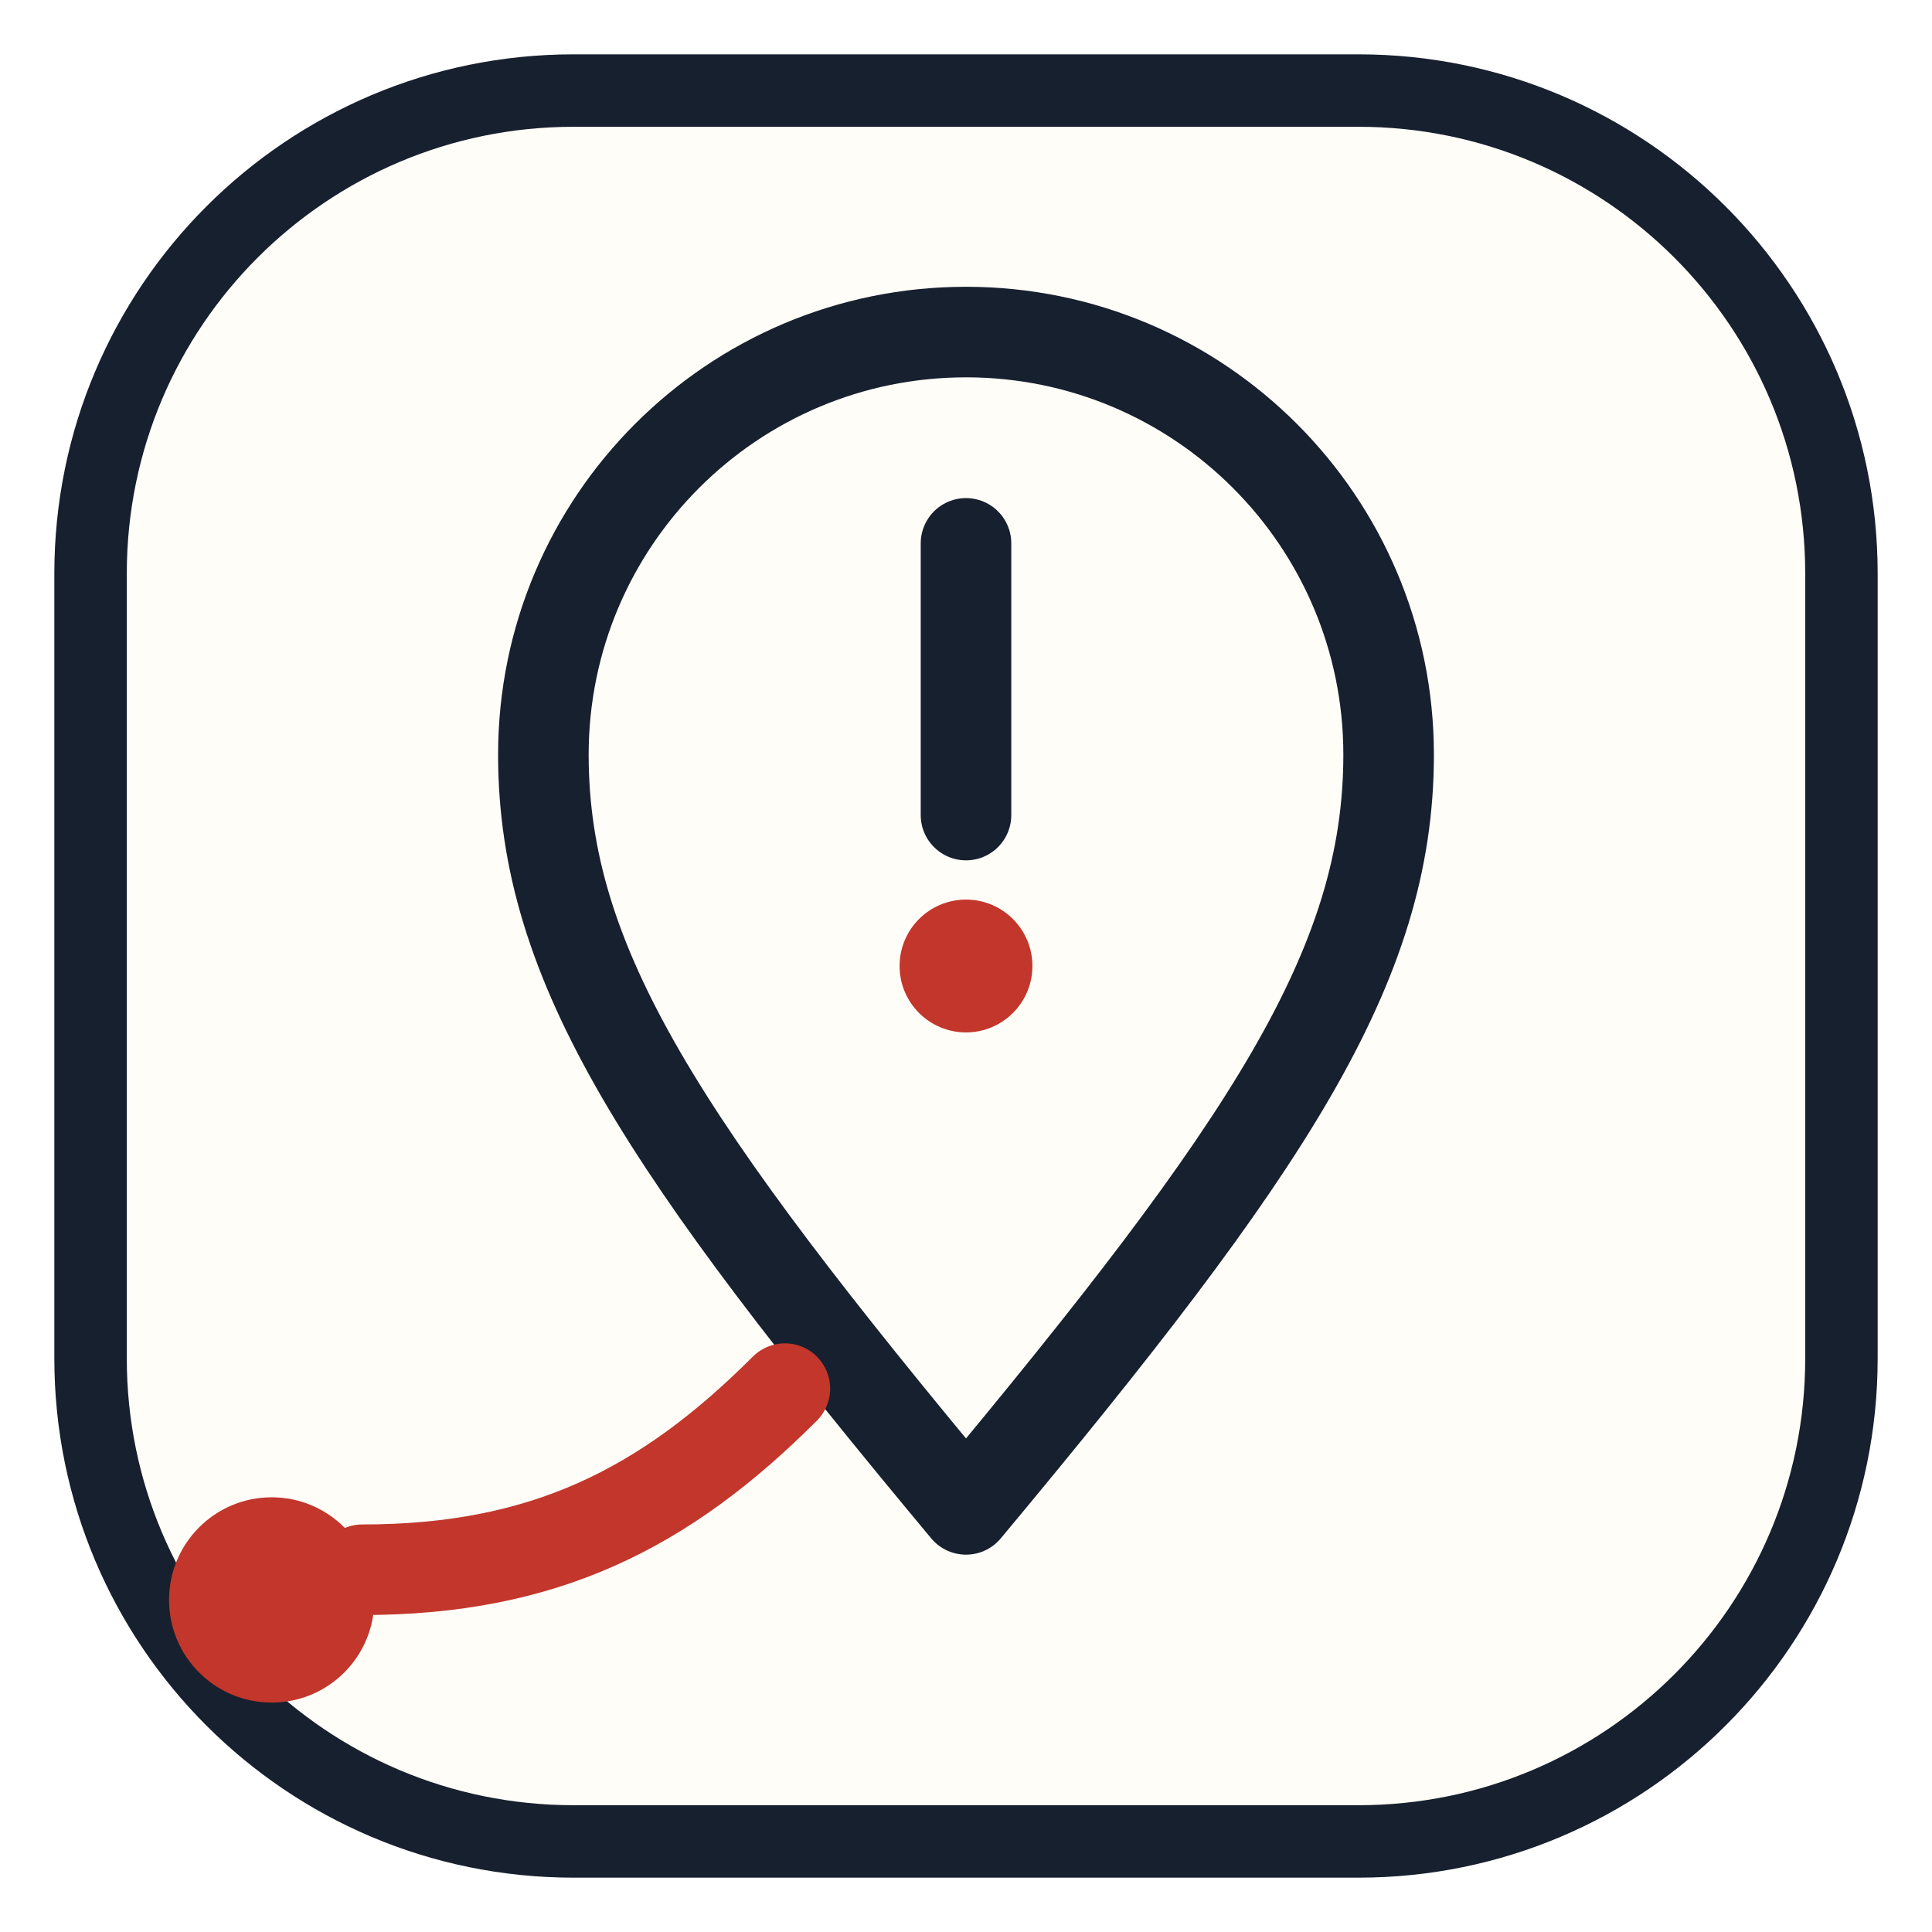
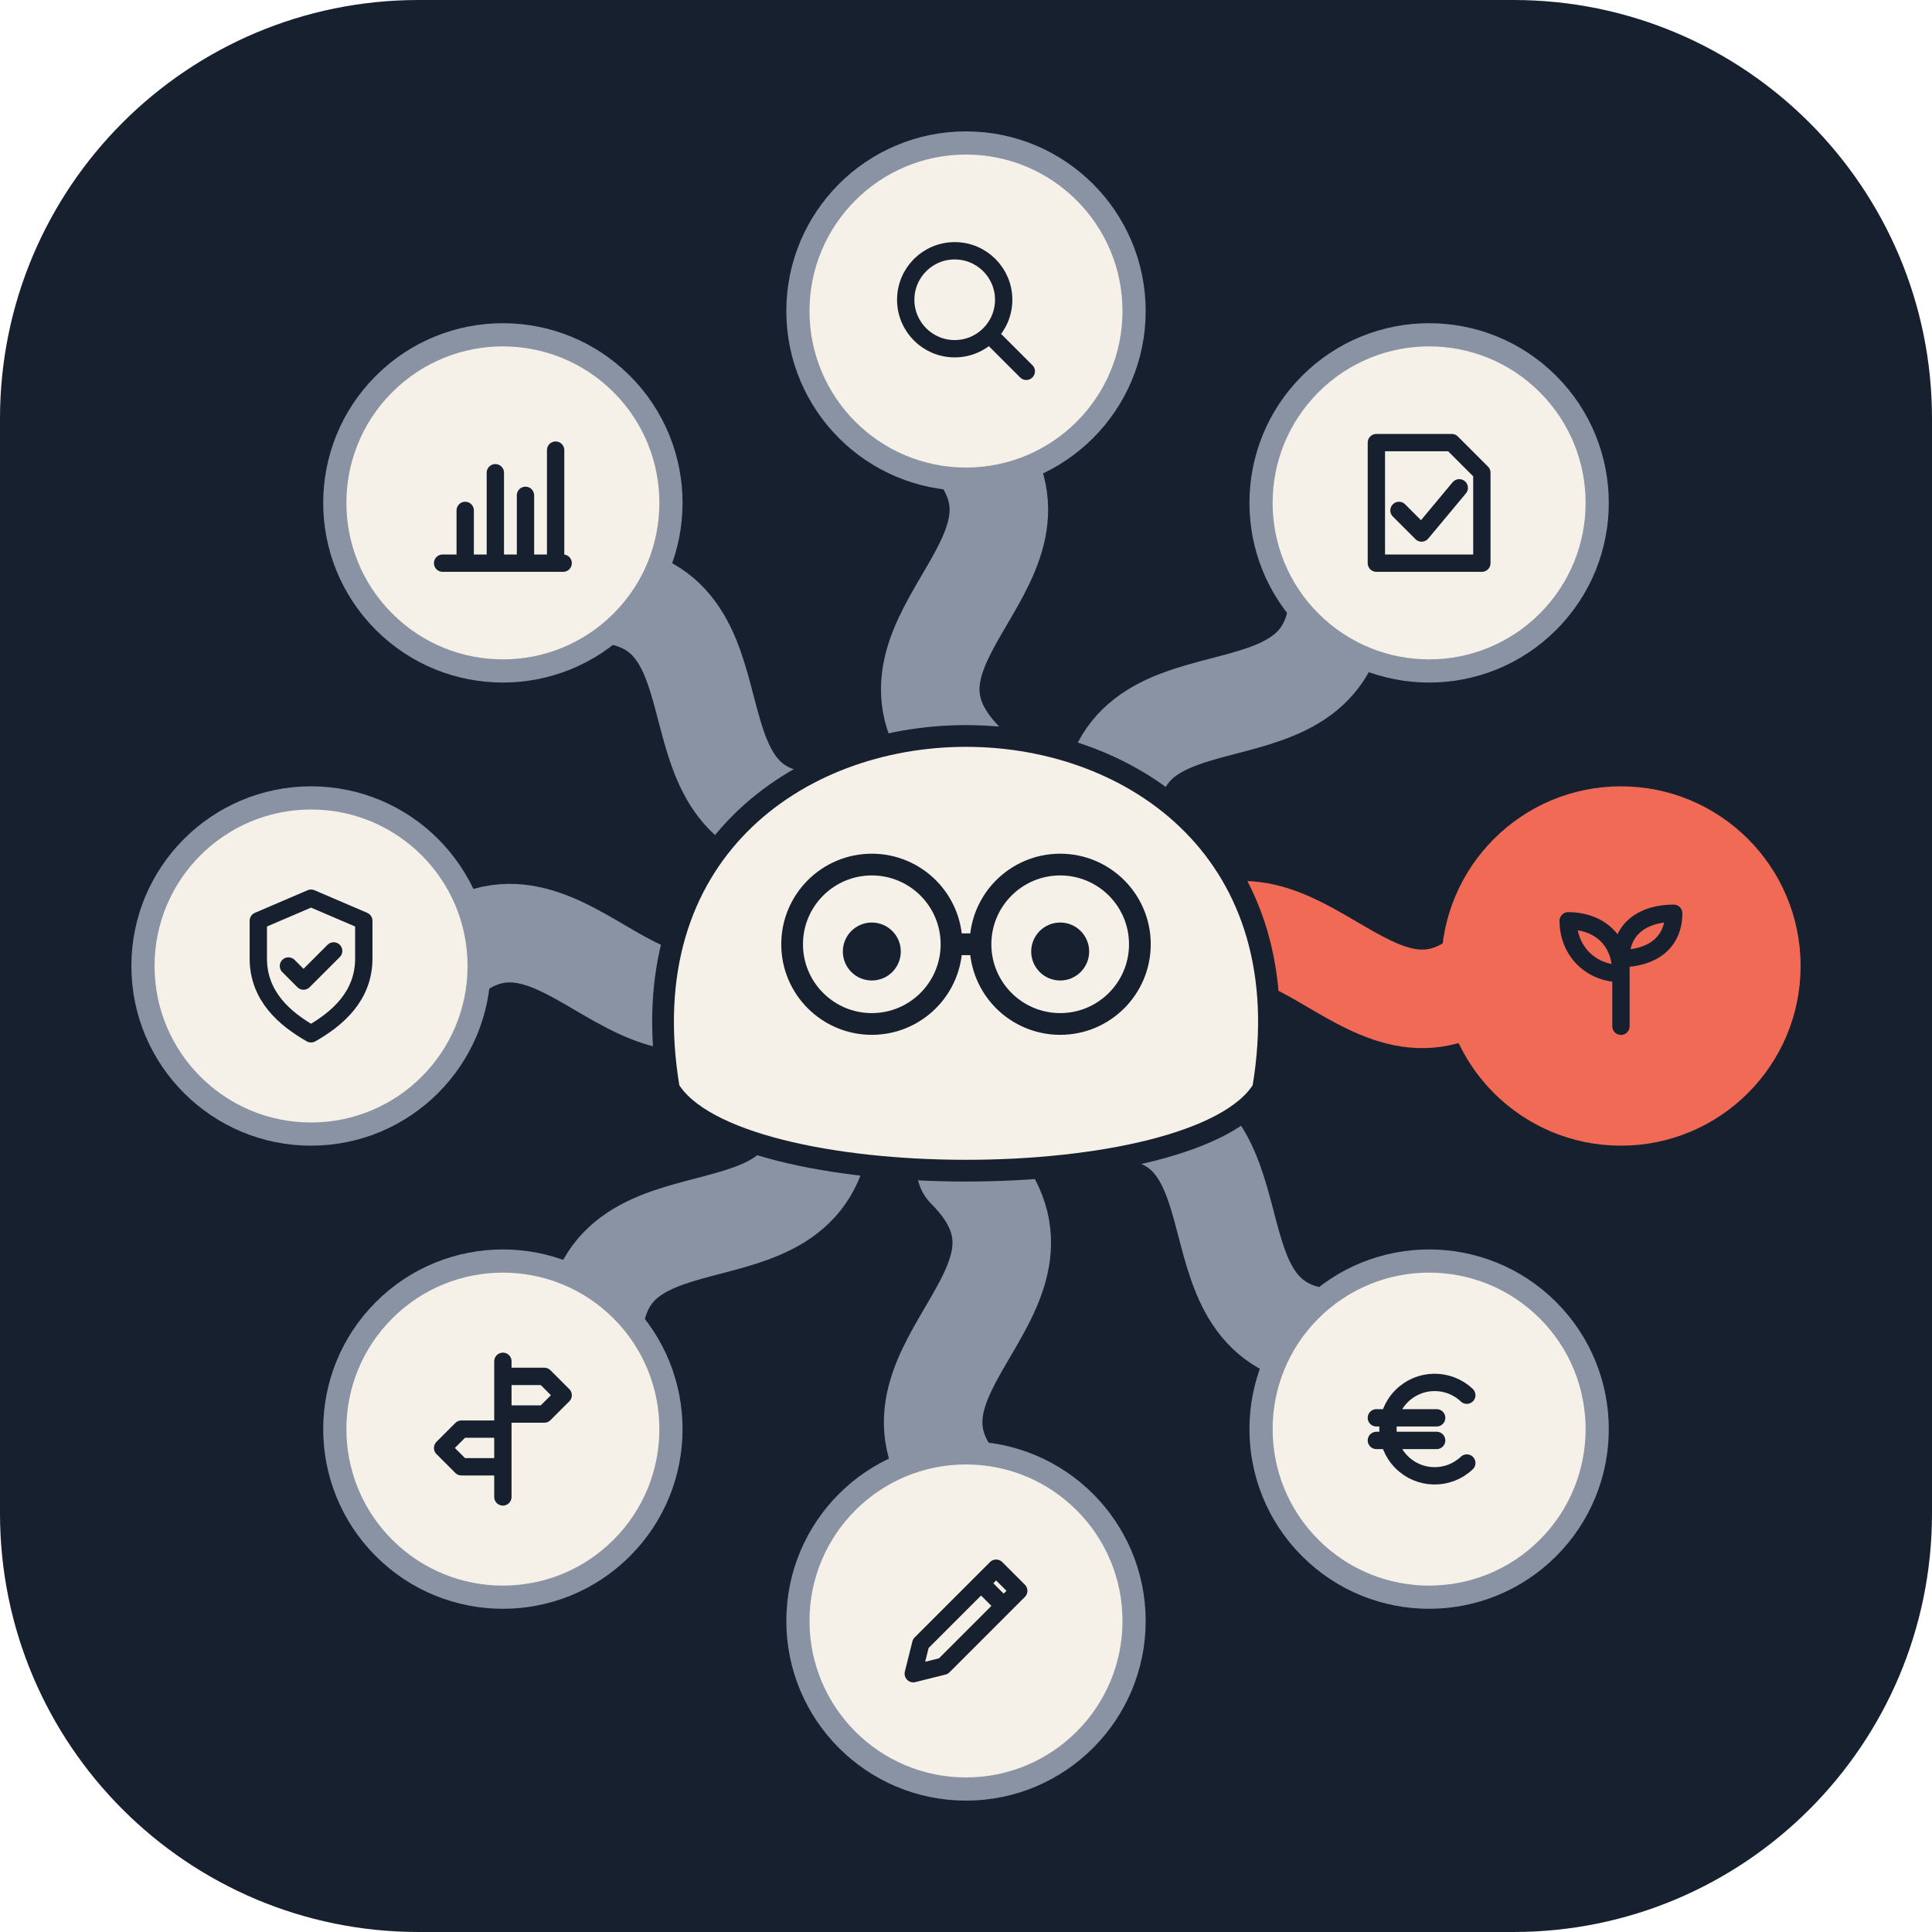
- <svg xmlns="http://www.w3.org/2000/svg" viewBox="0 0 64 64">
-   <style>.lg-f{fill:#FFFDF8;stroke:#17202E;stroke-width:2.4}.lg-i{fill:none;stroke:#17202E;stroke-width:3;stroke-linecap:round;stroke-linejoin:round}.lg-t{fill:none;stroke:#C2362B;stroke-width:3;stroke-linecap:round;stroke-linejoin:round}.lg-n{fill:#C2362B}</style>
-   <rect class="lg-f" x="3" y="3" width="58" height="58" rx="16" />
-   <path class="lg-i" d="M32 50 C22 38 18 32 18 25 A14 14 0 0 1 46 25 C46 32 42 38 32 50 Z" />
-   <path class="lg-i" d="M32 18 V27" />
-   <circle class="lg-n" cx="32" cy="32" r="2.2" />
-   <path class="lg-t" d="M12 52 C18 52 22 50 26 46" />
-   <circle class="lg-n" cx="9" cy="53" r="3.4" />
+ <svg xmlns="http://www.w3.org/2000/svg" viewBox="-300 -300 600 600">
+   <rect x="-300" y="-300" width="600" height="600" rx="130" fill="#17202E" />
+   <g transform="scale(0.9)">
+     <g transform="rotate(-315)">
+       <path d="M70 0 C112 -42 140 40 182 0" fill="none" stroke="#8A93A3" stroke-width="34" stroke-linecap="round" />
+       <g transform="translate(226 0)">
+         <circle r="58" fill="#F5F1E8" stroke="#8A93A3" stroke-width="8" />
+         <path transform="rotate(315) scale(2.6) translate(-12 -12)" d="M17 7.5 A6.2 6.2 0 1 0 17 16.5 M5 10.5 H13 M5 13.5 H13" fill="none" stroke="#17202E" stroke-width="2.3" stroke-linecap="round" stroke-linejoin="round" />
+       </g>
+     </g>
+     <g transform="rotate(-270)">
+       <path d="M70 0 C112 -42 140 40 182 0" fill="none" stroke="#8A93A3" stroke-width="34" stroke-linecap="round" />
+       <g transform="translate(226 0)">
+         <circle r="58" fill="#F5F1E8" stroke="#8A93A3" stroke-width="8" />
+         <path transform="rotate(270) scale(2.6) translate(-12 -12)" d="M5 19 L9 18 L19 8 L16 5 L6 15 Z M14 7 L17 10" fill="none" stroke="#17202E" stroke-width="2.3" stroke-linecap="round" stroke-linejoin="round" />
+       </g>
+     </g>
+     <g transform="rotate(-225)">
+       <path d="M70 0 C112 -42 140 40 182 0" fill="none" stroke="#8A93A3" stroke-width="34" stroke-linecap="round" />
+       <g transform="translate(226 0)">
+         <circle r="58" fill="#F5F1E8" stroke="#8A93A3" stroke-width="8" />
+         <path transform="rotate(225) scale(2.6) translate(-12 -12)" d="M12 3 V21 M12 5 H17.5 L20 7.5 L17.5 10 H12 M12 12 H6.5 L4 14.5 L6.5 17 H12" fill="none" stroke="#17202E" stroke-width="2.3" stroke-linecap="round" stroke-linejoin="round" />
+       </g>
+     </g>
+     <g transform="rotate(-180)">
+       <path d="M70 0 C112 -42 140 40 182 0" fill="none" stroke="#8A93A3" stroke-width="34" stroke-linecap="round" />
+       <g transform="translate(226 0)">
+         <circle r="58" fill="#F5F1E8" stroke="#8A93A3" stroke-width="8" />
+         <path transform="rotate(180) scale(2.6) translate(-12 -12)" d="M12 3 L19 6 V11 C19 16 15.5 19 12 21 C8.5 19 5 16 5 11 V6 Z M9 12 L11 14 L15 10" fill="none" stroke="#17202E" stroke-width="2.3" stroke-linecap="round" stroke-linejoin="round" />
+       </g>
+     </g>
+     <g transform="rotate(-135)">
+       <path d="M70 0 C112 -42 140 40 182 0" fill="none" stroke="#8A93A3" stroke-width="34" stroke-linecap="round" />
+       <g transform="translate(226 0)">
+         <circle r="58" fill="#F5F1E8" stroke="#8A93A3" stroke-width="8" />
+         <path transform="rotate(135) scale(2.6) translate(-12 -12)" d="M4 20 H20 M7 20 V13 M11 20 V8 M15 20 V11 M19 20 V5" fill="none" stroke="#17202E" stroke-width="2.3" stroke-linecap="round" stroke-linejoin="round" />
+       </g>
+     </g>
+     <g transform="rotate(-90)">
+       <path d="M70 0 C112 -42 140 40 182 0" fill="none" stroke="#8A93A3" stroke-width="34" stroke-linecap="round" />
+       <g transform="translate(226 0)">
+         <circle r="58" fill="#F5F1E8" stroke="#8A93A3" stroke-width="8" />
+         <path transform="rotate(90) scale(2.6) translate(-12 -12)" d="M10.5 4 A6.5 6.5 0 1 0 10.5 17 A6.5 6.5 0 1 0 10.5 4 Z M15.5 15.5 L20 20" fill="none" stroke="#17202E" stroke-width="2.3" stroke-linecap="round" stroke-linejoin="round" />
+       </g>
+     </g>
+     <g transform="rotate(-45)">
+       <path d="M70 0 C112 -42 140 40 182 0" fill="none" stroke="#8A93A3" stroke-width="34" stroke-linecap="round" />
+       <g transform="translate(226 0)">
+         <circle r="58" fill="#F5F1E8" stroke="#8A93A3" stroke-width="8" />
+         <path transform="rotate(45) scale(2.6) translate(-12 -12)" d="M5 4 H15 L19 8 V20 H5 Z M8 13 L11 16 L16 10" fill="none" stroke="#17202E" stroke-width="2.3" stroke-linecap="round" stroke-linejoin="round" />
+       </g>
+     </g>
+     <g transform="rotate(0)">
+       <path d="M70 0 C112 -42 140 40 182 0" fill="none" stroke="#F06A55" stroke-width="34" stroke-linecap="round" />
+       <g transform="translate(226 0)">
+         <circle r="58" fill="#F06A55" stroke="#F06A55" stroke-width="8" />
+         <path transform="rotate(0) scale(2.6) translate(-12 -12)" d="M12 20 V11 M12 13 C12 8 8.5 6 5 6 C5 10 8 13 12 13 M12 11 C12 7 15 5 19 5 C19 9 16 11 12 11" fill="none" stroke="#17202E" stroke-width="2.3" stroke-linecap="round" stroke-linejoin="round" />
+       </g>
+     </g>
+     <g transform="scale(1.25)">
+       <path d="M-82 34 C-104 -96 104 -96 82 34 C64 64 -64 64 -82 34 Z" fill="#F5F1E8" stroke="#17202E" stroke-width="6" />
+       <circle cx="-26" cy="-6" r="22" fill="none" stroke="#17202E" stroke-width="6" />
+       <circle cx="26" cy="-6" r="22" fill="none" stroke="#17202E" stroke-width="6" />
+       <path d="M-4 -6 H4" stroke="#17202E" stroke-width="6" />
+       <circle cx="-26" cy="-4" r="8" fill="#17202E" />
+       <circle cx="26" cy="-4" r="8" fill="#17202E" />
+     </g>
+   </g>
</svg>
